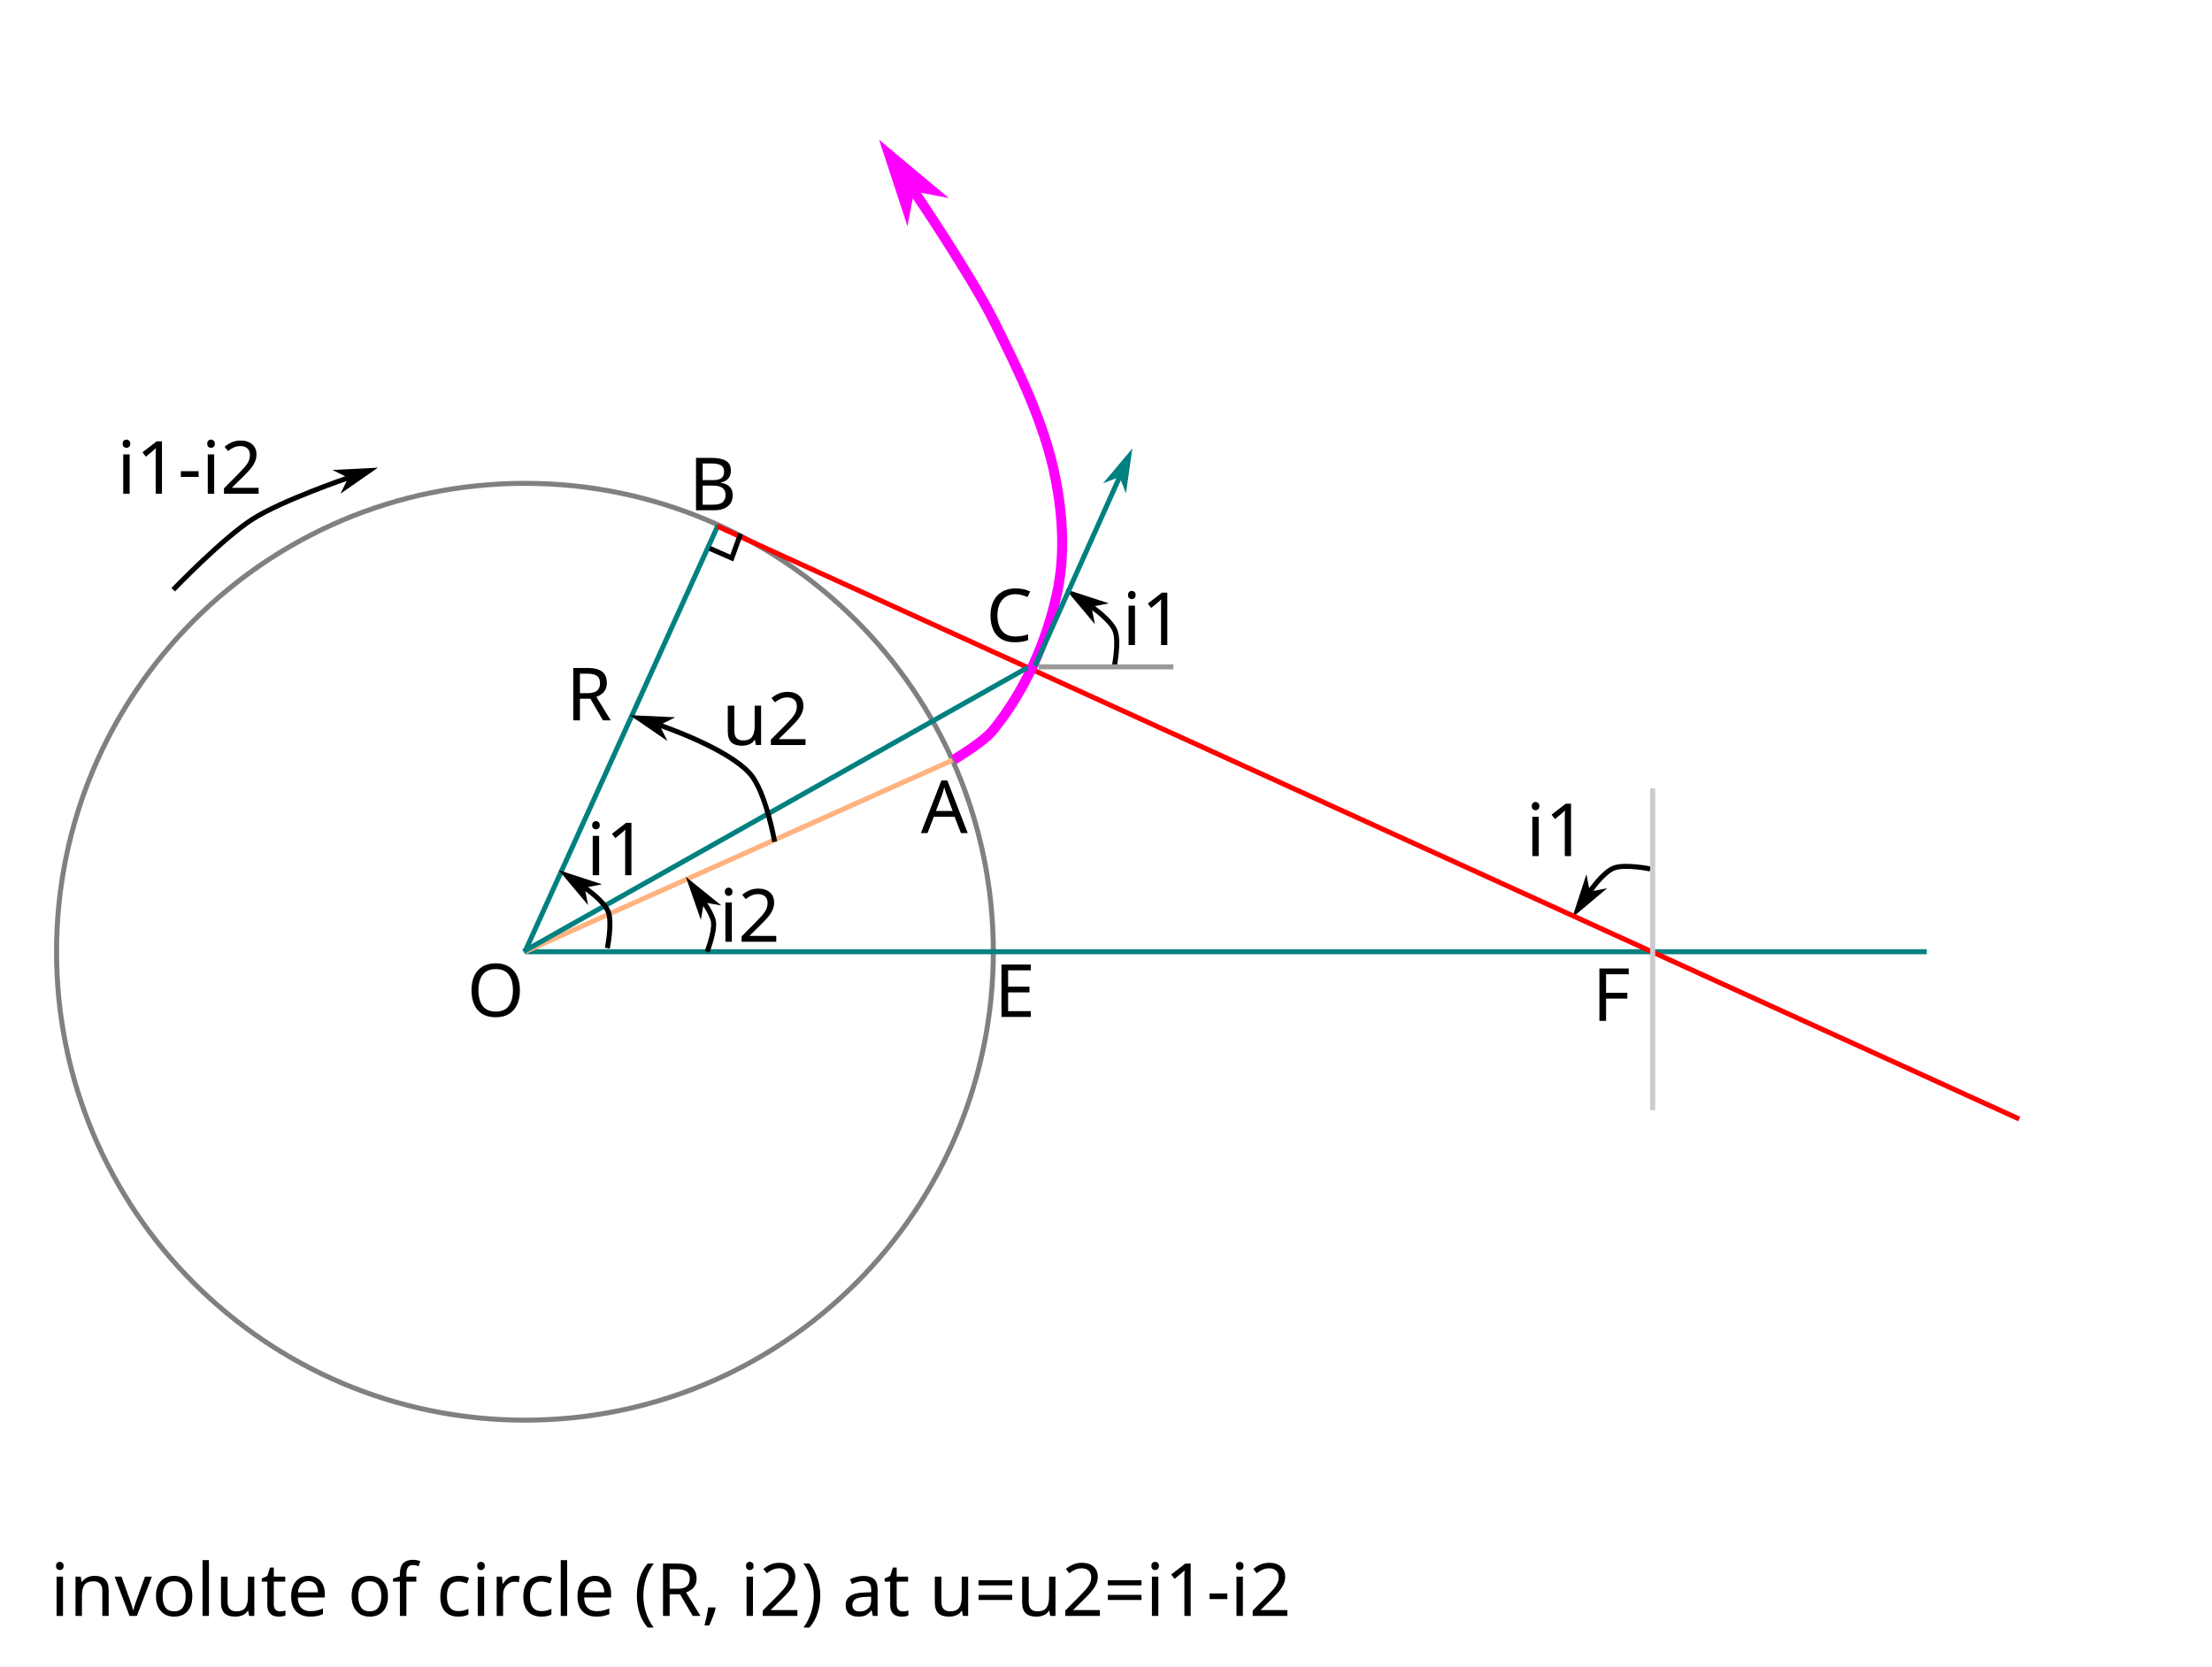
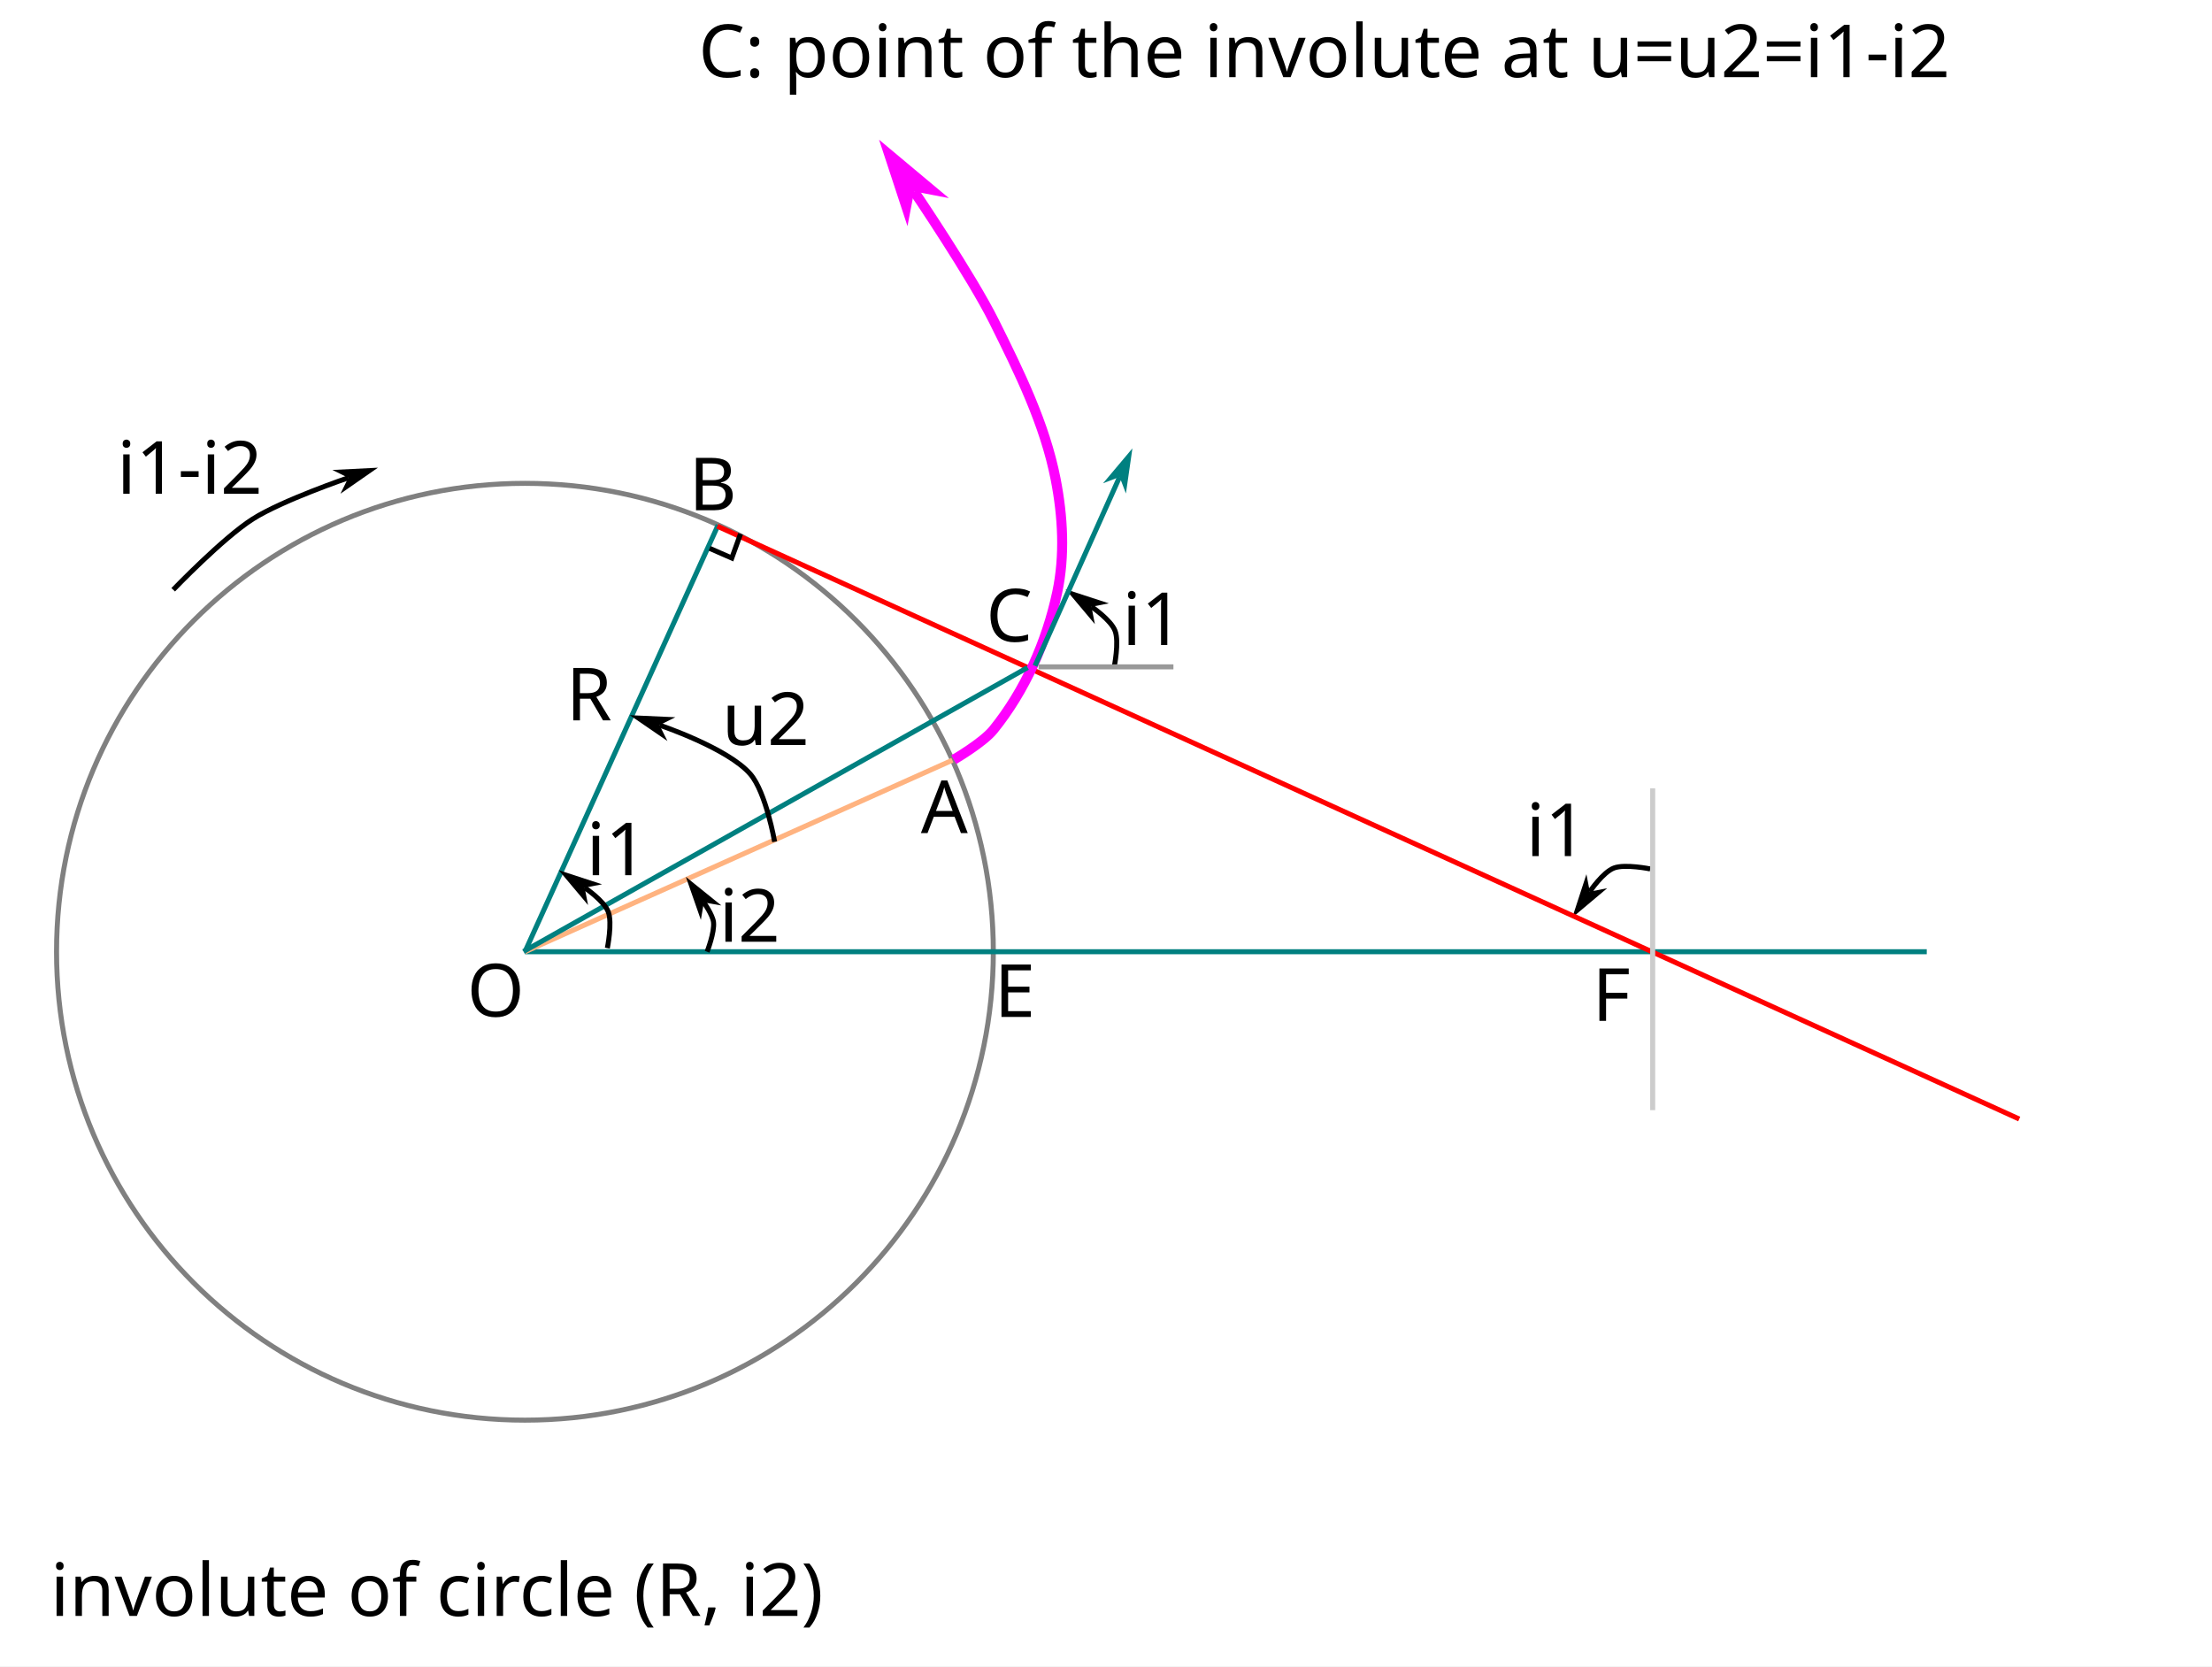
<svg xmlns="http://www.w3.org/2000/svg" width="442.101" height="333.049" viewBox="0 0 116.972 88.119" version="1.1" id="svg5">
  <defs id="defs2">
    <rect x="-147.666" y="998.202" width="91.694" height="28.16" id="rect13176" />
    <rect x="391.294" y="1209.639" width="45.467" height="33.055" id="rect9030" />
    <rect x="106.999" y="977.099" width="43.608" height="23.457" id="rect8028" />
    <rect x="170.396" y="887.155" width="51.287" height="28.884" id="rect7942" />
    <rect x="123.378" y="893.787" width="33.183" height="20.587" id="rect7870" />
    <rect x="271.008" y="1029.654" width="39.033" height="31.955" id="rect7798" />
    <rect x="205.933" y="1000.246" width="34.267" height="22.944" id="rect7244" />
    <marker style="overflow:visible" id="marker1720" refX="0" refY="0" orient="auto-start-reverse" markerWidth="8.75" markerHeight="5" viewBox="0 0 8.75 5" preserveAspectRatio="xMidYMid">
      <path style="fill:context-stroke;fill-rule:evenodd;stroke:none" d="M 0,0 5,-5 -12.5,0 5,5 Z" id="path1718" transform="scale(-0.5)" />
    </marker>
    <rect x="297.447" y="262.575" width="73.804" height="34.937" id="rect1409-9-1-5" />
    <marker style="overflow:visible" id="Arrow1L-7-2-4" refX="0" refY="0" orient="auto-start-reverse" markerWidth="8.75" markerHeight="5" viewBox="0 0 8.75 5" preserveAspectRatio="xMidYMid">
      <path style="fill:context-stroke;fill-rule:evenodd;stroke:none" d="M 0,0 5,-5 -12.5,0 5,5 Z" id="arrow1L-0-0-7" transform="scale(-0.5)" />
    </marker>
    <marker style="overflow:visible" id="Arrow1L-5-9-6" refX="0" refY="0" orient="auto-start-reverse" markerWidth="8.75" markerHeight="5" viewBox="0 0 8.75 5" preserveAspectRatio="xMidYMid">
      <path style="fill:context-stroke;fill-rule:evenodd;stroke:none" d="M 0,0 5,-5 -12.5,0 5,5 Z" id="arrow1L-3-1-5" transform="scale(-0.5)" />
    </marker>
    <rect x="297.447" y="262.575" width="73.804" height="34.937" id="rect1409-7-2-6" />
    <rect x="134.534" y="178.276" width="23.407" height="18.098" id="rect1503-3-4" />
    <rect x="165.537" y="227.936" width="17.956" height="23.248" id="rect1529-0-5" />
    <rect x="277.39" y="227.391" width="48.001" height="21.52" id="rect1541-6-2" />
    <marker style="overflow:visible" id="marker1720-7-5" refX="0" refY="0" orient="auto-start-reverse" markerWidth="8.75" markerHeight="5" viewBox="0 0 8.75 5" preserveAspectRatio="xMidYMid">
      <path style="fill:context-stroke;fill-rule:evenodd;stroke:none" d="M 0,0 5,-5 -12.5,0 5,5 Z" id="path1718-9-4" transform="scale(-0.5)" />
    </marker>
    <rect x="62.586" y="328.485" width="375.723" height="31.328" id="rect2254-0-7" />
    <marker style="overflow:visible" id="Arrow1L-7-6" refX="0" refY="0" orient="auto-start-reverse" markerWidth="8.75" markerHeight="5" viewBox="0 0 8.75 5" preserveAspectRatio="xMidYMid">
      <path style="fill:context-stroke;fill-rule:evenodd;stroke:none" d="M 0,0 5,-5 -12.5,0 5,5 Z" id="arrow1L-0-6" transform="scale(-0.5)" />
    </marker>
    <rect x="297.447" y="262.575" width="73.804" height="34.937" id="rect1409-9-4" />
+     <rect x="249.088" y="465.569" width="309.477" height="42.19" id="rect501-3" />
  </defs>
  <g id="layer1" transform="translate(-15.9053,-217.9629)">
    <rect style="fill:#ffffff;stroke:#ffffff;stroke-width:0.265" id="rect2328-7-4" width="116.708" height="87.855" x="16.038" y="218.095" />
+     <text xml:space="preserve" transform="matrix(0.2645833,0,0,0.2645833,-13.06263,95.42723)" id="text499-6" style="font-size:14.667px;line-height:1.25;font-family:sans-serif;white-space:pre;shape-inside:url(#rect501-3);display:inline">
+       <tspan x="249.088" y="478.545" id="tspan1278">C: point of the involute at u=u2=i1-i2</tspan>
+     </text>
    <text xml:space="preserve" transform="matrix(0.2645833,0,0,0.2645833,17.9061,190.3271)" id="text1407-3-5-4" style="font-size:14.667px;line-height:1.25;font-family:sans-serif;white-space:pre;shape-inside:url(#rect1409-9-1-5);display:inline">
-       <tspan x="297.447" y="275.551" id="tspan13730">i1</tspan>
+       <tspan x="297.447" y="275.551" id="tspan1280">i1</tspan>
    </text>
    <path style="fill:none;stroke:#000000;stroke-width:0.265px;stroke-linecap:butt;stroke-linejoin:miter;stroke-opacity:1;marker-end:url(#Arrow1L-7-2-4)" d="m 103.172,263.912 c 0,0 -1.329,-0.271 -1.917,-0.05 -0.586,0.22 -1.28,1.249 -1.28,1.249" id="path464-7-6-3" />
    <path style="fill:none;stroke:#000000;stroke-width:0.265px;stroke-linecap:butt;stroke-linejoin:miter;stroke-opacity:1;marker-end:url(#Arrow1L-5-9-6)" d="m 74.823,253.244 c 0,0 0.271,-1.329 0.05,-1.917 -0.22,-0.586 -1.249,-1.28 -1.249,-1.28" id="path464-5-5-0" />
    <text xml:space="preserve" transform="matrix(0.2645833,0,0,0.2645833,-3.444396,179.1646)" id="text1407-6-9-7" style="font-size:14.667px;line-height:1.25;font-family:sans-serif;white-space:pre;shape-inside:url(#rect1409-7-2-6);display:inline">
-       <tspan x="297.447" y="275.551" id="tspan13732">i1</tspan>
+       <tspan x="297.447" y="275.551" id="tspan1282">i1</tspan>
    </text>
    <circle style="fill:none;stroke:#808080;stroke-width:0.265" id="path244-2-8" cx="43.664" cy="268.291" r="24.769" />
    <path style="fill:none;stroke:#008080;stroke-width:0.265px;stroke-linecap:butt;stroke-linejoin:miter;stroke-opacity:1" d="m 43.664,268.29 h 74.13" id="path460-8-6" />
    <path style="fill:none;stroke:#008080;stroke-width:0.265px;stroke-linecap:butt;stroke-linejoin:miter;stroke-opacity:1" d="M 43.664,268.291 53.88,245.727" id="path462-9-8" />
    <path style="fill:none;stroke:#ff0000;stroke-width:0.265px;stroke-linecap:butt;stroke-linejoin:miter;stroke-opacity:1" d="m 53.839,245.788 68.844,31.349" id="path462-3-6-3" />
    <text xml:space="preserve" transform="matrix(0.2645833,0,0,0.2645833,10.24909,205.4525)" id="text1501-1-1" style="font-size:14.667px;line-height:1.25;font-family:sans-serif;white-space:pre;shape-inside:url(#rect1503-3-4);display:inline">
-       <tspan x="134.535" y="191.252" id="tspan13734">R</tspan>
+       <tspan x="134.535" y="191.252" id="tspan1284">R</tspan>
    </text>
    <text xml:space="preserve" transform="matrix(0.2645833,0,0,0.2645833,-3.194709,207.9759)" id="text1527-3-4" style="font-size:14.667px;line-height:1.25;font-family:sans-serif;white-space:pre;shape-inside:url(#rect1529-0-5);display:inline">
-       <tspan x="165.537" y="240.912" id="tspan13736">O</tspan>
+       <tspan x="165.537" y="240.912" id="tspan1286">O</tspan>
    </text>
    <text xml:space="preserve" transform="matrix(0.2645833,0,0,0.2645833,-8.789958,198.4182)" id="text1539-1-9" style="font-size:14.667px;line-height:1.25;font-family:sans-serif;white-space:pre;shape-inside:url(#rect1541-6-2);display:inline">
-       <tspan x="277.391" y="240.367" id="tspan13738">A</tspan>
+       <tspan x="277.391" y="240.367" id="tspan1288">A</tspan>
    </text>
    <path style="fill:none;stroke:#ff00ff;stroke-width:0.529;stroke-linecap:butt;stroke-linejoin:miter;stroke-opacity:1;marker-end:url(#marker1720-7-5)" d="m 66.343,258.132 c 0,0 1.543,-0.897 2.092,-1.576 1.679,-2.076 2.817,-4.653 3.375,-7.264 0.417,-1.951 0.301,-4.027 -0.081,-5.985 -0.572,-2.93 -1.926,-5.67 -3.255,-8.343 -1.199,-2.41 -4.228,-6.878 -4.228,-6.878" id="path1902-5-2" />
    <text xml:space="preserve" transform="matrix(0.2645833,0,0,0.2645833,2.007401,213.0683)" id="text2252-0-0" style="font-size:14.667px;line-height:1.25;font-family:sans-serif;white-space:pre;shape-inside:url(#rect2254-0-7);display:inline">
-       <tspan x="62.586" y="341.461" id="tspan13740">involute of circle (R, i2) at u=u2=i1-i2</tspan>
+       <tspan x="62.586" y="341.461" id="tspan1290">involute of circle (R, i2)</tspan>
    </text>
    <path style="fill:none;stroke:#008080;stroke-width:0.265px;stroke-linecap:butt;stroke-linejoin:miter;stroke-opacity:1;marker-end:url(#marker1720-7-5)" d="m 70.637,253.172 4.474,-9.988" id="path462-6-6-6" />
    <path style="fill:none;stroke:#999999;stroke-width:0.265px;stroke-linecap:butt;stroke-linejoin:miter;stroke-opacity:1" d="m 70.826,253.226 h 7.131" id="path4009-0-8" />
    <path style="fill:none;stroke:#000000;stroke-width:0.265px;stroke-linecap:butt;stroke-linejoin:miter;stroke-opacity:1" d="m 53.431,246.96 1.172,0.512 0.463,-1.279" id="path1446-6-9" />
    <path style="fill:none;stroke:#cccccc;stroke-width:0.265px;stroke-linecap:butt;stroke-linejoin:miter;stroke-opacity:1" d="m 103.301,276.668 c 0,-0.815 0,-17.019 0,-17.019" id="path4963-2" />
    <path style="fill:none;stroke:#ffb380;stroke-width:0.265px;stroke-linecap:butt;stroke-linejoin:miter;stroke-opacity:1" d="M 43.664,268.29 66.267,258.163" id="path6610" />
    <path style="fill:none;stroke:#000000;stroke-width:0.265px;stroke-linecap:butt;stroke-linejoin:miter;stroke-opacity:1;marker-end:url(#marker1720)" d="m 53.297,268.29 c 0,0 0.404,-1.035 0.34,-1.565 -0.047,-0.384 -0.51,-1.041 -0.51,-1.041" id="path6612" />
-     <text xml:space="preserve" transform="matrix(0.2645833,0,0,0.2645833,-0.5516101,-0.3189301)" id="text7242" style="font-size:14.667px;line-height:1.25;font-family:sans-serif;white-space:pre;shape-inside:url(#rect7244)">
-       <tspan x="205.934" y="1013.223" id="tspan13742">i2</tspan>
+     <text xml:space="preserve" transform="matrix(0.2645833,0,0,0.2645833,-0.5516101,-0.3189301)" id="text7242" style="font-size:14.667px;line-height:1.25;font-family:sans-serif;white-space:pre;shape-inside:url(#rect7244);display:inline">
+       <tspan x="205.934" y="1013.223" id="tspan1292">i2</tspan>
    </text>
-     <text xml:space="preserve" transform="matrix(0.2645833,0,0,0.2645833,-3.216241,-4.125235)" id="text7796" style="font-size:14.667px;line-height:1.25;font-family:sans-serif;white-space:pre;shape-inside:url(#rect7798)">
-       <tspan x="271.008" y="1042.631" id="tspan13744">E</tspan>
+     <text xml:space="preserve" transform="matrix(0.2645833,0,0,0.2645833,-3.216241,-4.125235)" id="text7796" style="font-size:14.667px;line-height:1.25;font-family:sans-serif;white-space:pre;shape-inside:url(#rect7798);display:inline">
+       <tspan x="271.008" y="1042.631" id="tspan1294">E</tspan>
    </text>
-     <text xml:space="preserve" transform="matrix(0.2645833,0,0,0.2645833,19.69132,5.028675)" id="text7868" style="font-size:14.667px;line-height:1.25;font-family:sans-serif;white-space:pre;shape-inside:url(#rect7870)">
-       <tspan x="123.379" y="906.764" id="tspan13746">B</tspan>
+     <text xml:space="preserve" transform="matrix(0.2645833,0,0,0.2645833,19.69132,5.028675)" id="text7868" style="font-size:14.667px;line-height:1.25;font-family:sans-serif;white-space:pre;shape-inside:url(#rect7870);display:inline">
+       <tspan x="123.379" y="906.764" id="tspan1296">B</tspan>
    </text>
-     <text xml:space="preserve" transform="matrix(0.2645833,0,0,0.2645833,22.96347,13.728)" id="text7940" style="font-size:14.667px;line-height:1.25;font-family:sans-serif;white-space:pre;shape-inside:url(#rect7942)">
-       <tspan x="170.396" y="900.133" id="tspan13748">C</tspan>
+     <text xml:space="preserve" transform="matrix(0.2645833,0,0,0.2645833,22.96347,13.728)" id="text7940" style="font-size:14.667px;line-height:1.25;font-family:sans-serif;white-space:pre;shape-inside:url(#rect7942);display:inline">
+       <tspan x="170.396" y="900.133" id="tspan1298">C</tspan>
    </text>
    <path style="fill:none;stroke:#008080;stroke-width:0.265px;stroke-linecap:butt;stroke-linejoin:miter;stroke-opacity:1" d="M 43.588,268.28 70.246,253.263" id="path8012" />
    <path style="fill:none;stroke:#000000;stroke-width:0.265px;stroke-linecap:butt;stroke-linejoin:miter;stroke-opacity:1;marker-end:url(#marker1720)" d="m 56.868,262.475 c 0,0 -0.456,-2.615 -1.281,-3.574 -1.187,-1.38 -4.806,-2.593 -4.806,-2.593" id="path8014" />
-     <text xml:space="preserve" transform="matrix(0.2645833,0,0,0.2645833,25.77538,-4.598532)" id="text8026" style="font-size:14.667px;line-height:1.25;font-family:sans-serif;white-space:pre;shape-inside:url(#rect8028)">
-       <tspan x="106.998" y="990.076" id="tspan13750">u2</tspan>
+     <text xml:space="preserve" transform="matrix(0.2645833,0,0,0.2645833,25.77538,-4.598532)" id="text8026" style="font-size:14.667px;line-height:1.25;font-family:sans-serif;white-space:pre;shape-inside:url(#rect8028);display:inline">
+       <tspan x="106.998" y="990.076" id="tspan1300">u2</tspan>
    </text>
-     <text xml:space="preserve" transform="matrix(0.2645833,0,0,0.2645833,-3.422198,-51.53807)" id="text9028" style="font-size:14.667px;line-height:1.25;font-family:sans-serif;white-space:pre;shape-inside:url(#rect9030)">
-       <tspan x="391.293" y="1222.615" id="tspan13752">F</tspan>
+     <text xml:space="preserve" transform="matrix(0.2645833,0,0,0.2645833,-3.422198,-51.53807)" id="text9028" style="font-size:14.667px;line-height:1.25;font-family:sans-serif;white-space:pre;shape-inside:url(#rect9030);display:inline">
+       <tspan x="391.293" y="1222.615" id="tspan1302">F</tspan>
    </text>
    <path style="fill:none;stroke:#000000;stroke-width:0.265px;stroke-linecap:butt;stroke-linejoin:miter;stroke-opacity:1;marker-end:url(#Arrow1L-7-6)" d="m 48.022,268.1 c 0,0 0.271,-1.329 0.05,-1.917 -0.22,-0.586 -1.249,-1.28 -1.249,-1.28" id="path464-7-9" />
    <text xml:space="preserve" transform="matrix(0.2645833,0,0,0.2645833,-31.78189,191.3376)" id="text1407-3-50" style="font-size:14.667px;line-height:1.25;font-family:sans-serif;white-space:pre;shape-inside:url(#rect1409-9-4);display:inline">
-       <tspan x="297.447" y="275.551" id="tspan13754">i1</tspan>
+       <tspan x="297.447" y="275.551" id="tspan1304">i1</tspan>
    </text>
    <path style="fill:none;stroke:#000000;stroke-width:0.265px;stroke-linecap:butt;stroke-linejoin:miter;stroke-opacity:1;marker-end:url(#marker1720)" d="m 25.064,249.149 c 0,0 2.624,-2.733 4.207,-3.741 1.547,-0.985 5.052,-2.18 5.052,-2.18" id="path12544" />
-     <text xml:space="preserve" transform="matrix(0.2645833,0,0,0.2645833,61.16076,-23.47104)" id="text13174" style="font-size:14.667px;line-height:1.25;font-family:sans-serif;white-space:pre;shape-inside:url(#rect13176)">
-       <tspan x="-147.666" y="1011.178" id="tspan13756">i1-i2</tspan>
+     <text xml:space="preserve" transform="matrix(0.2645833,0,0,0.2645833,61.16076,-23.47104)" id="text13174" style="font-size:14.667px;line-height:1.25;font-family:sans-serif;white-space:pre;shape-inside:url(#rect13176);display:inline">
+       <tspan x="-147.666" y="1011.178" id="tspan1306">i1-i2</tspan>
    </text>
  </g>
</svg>
